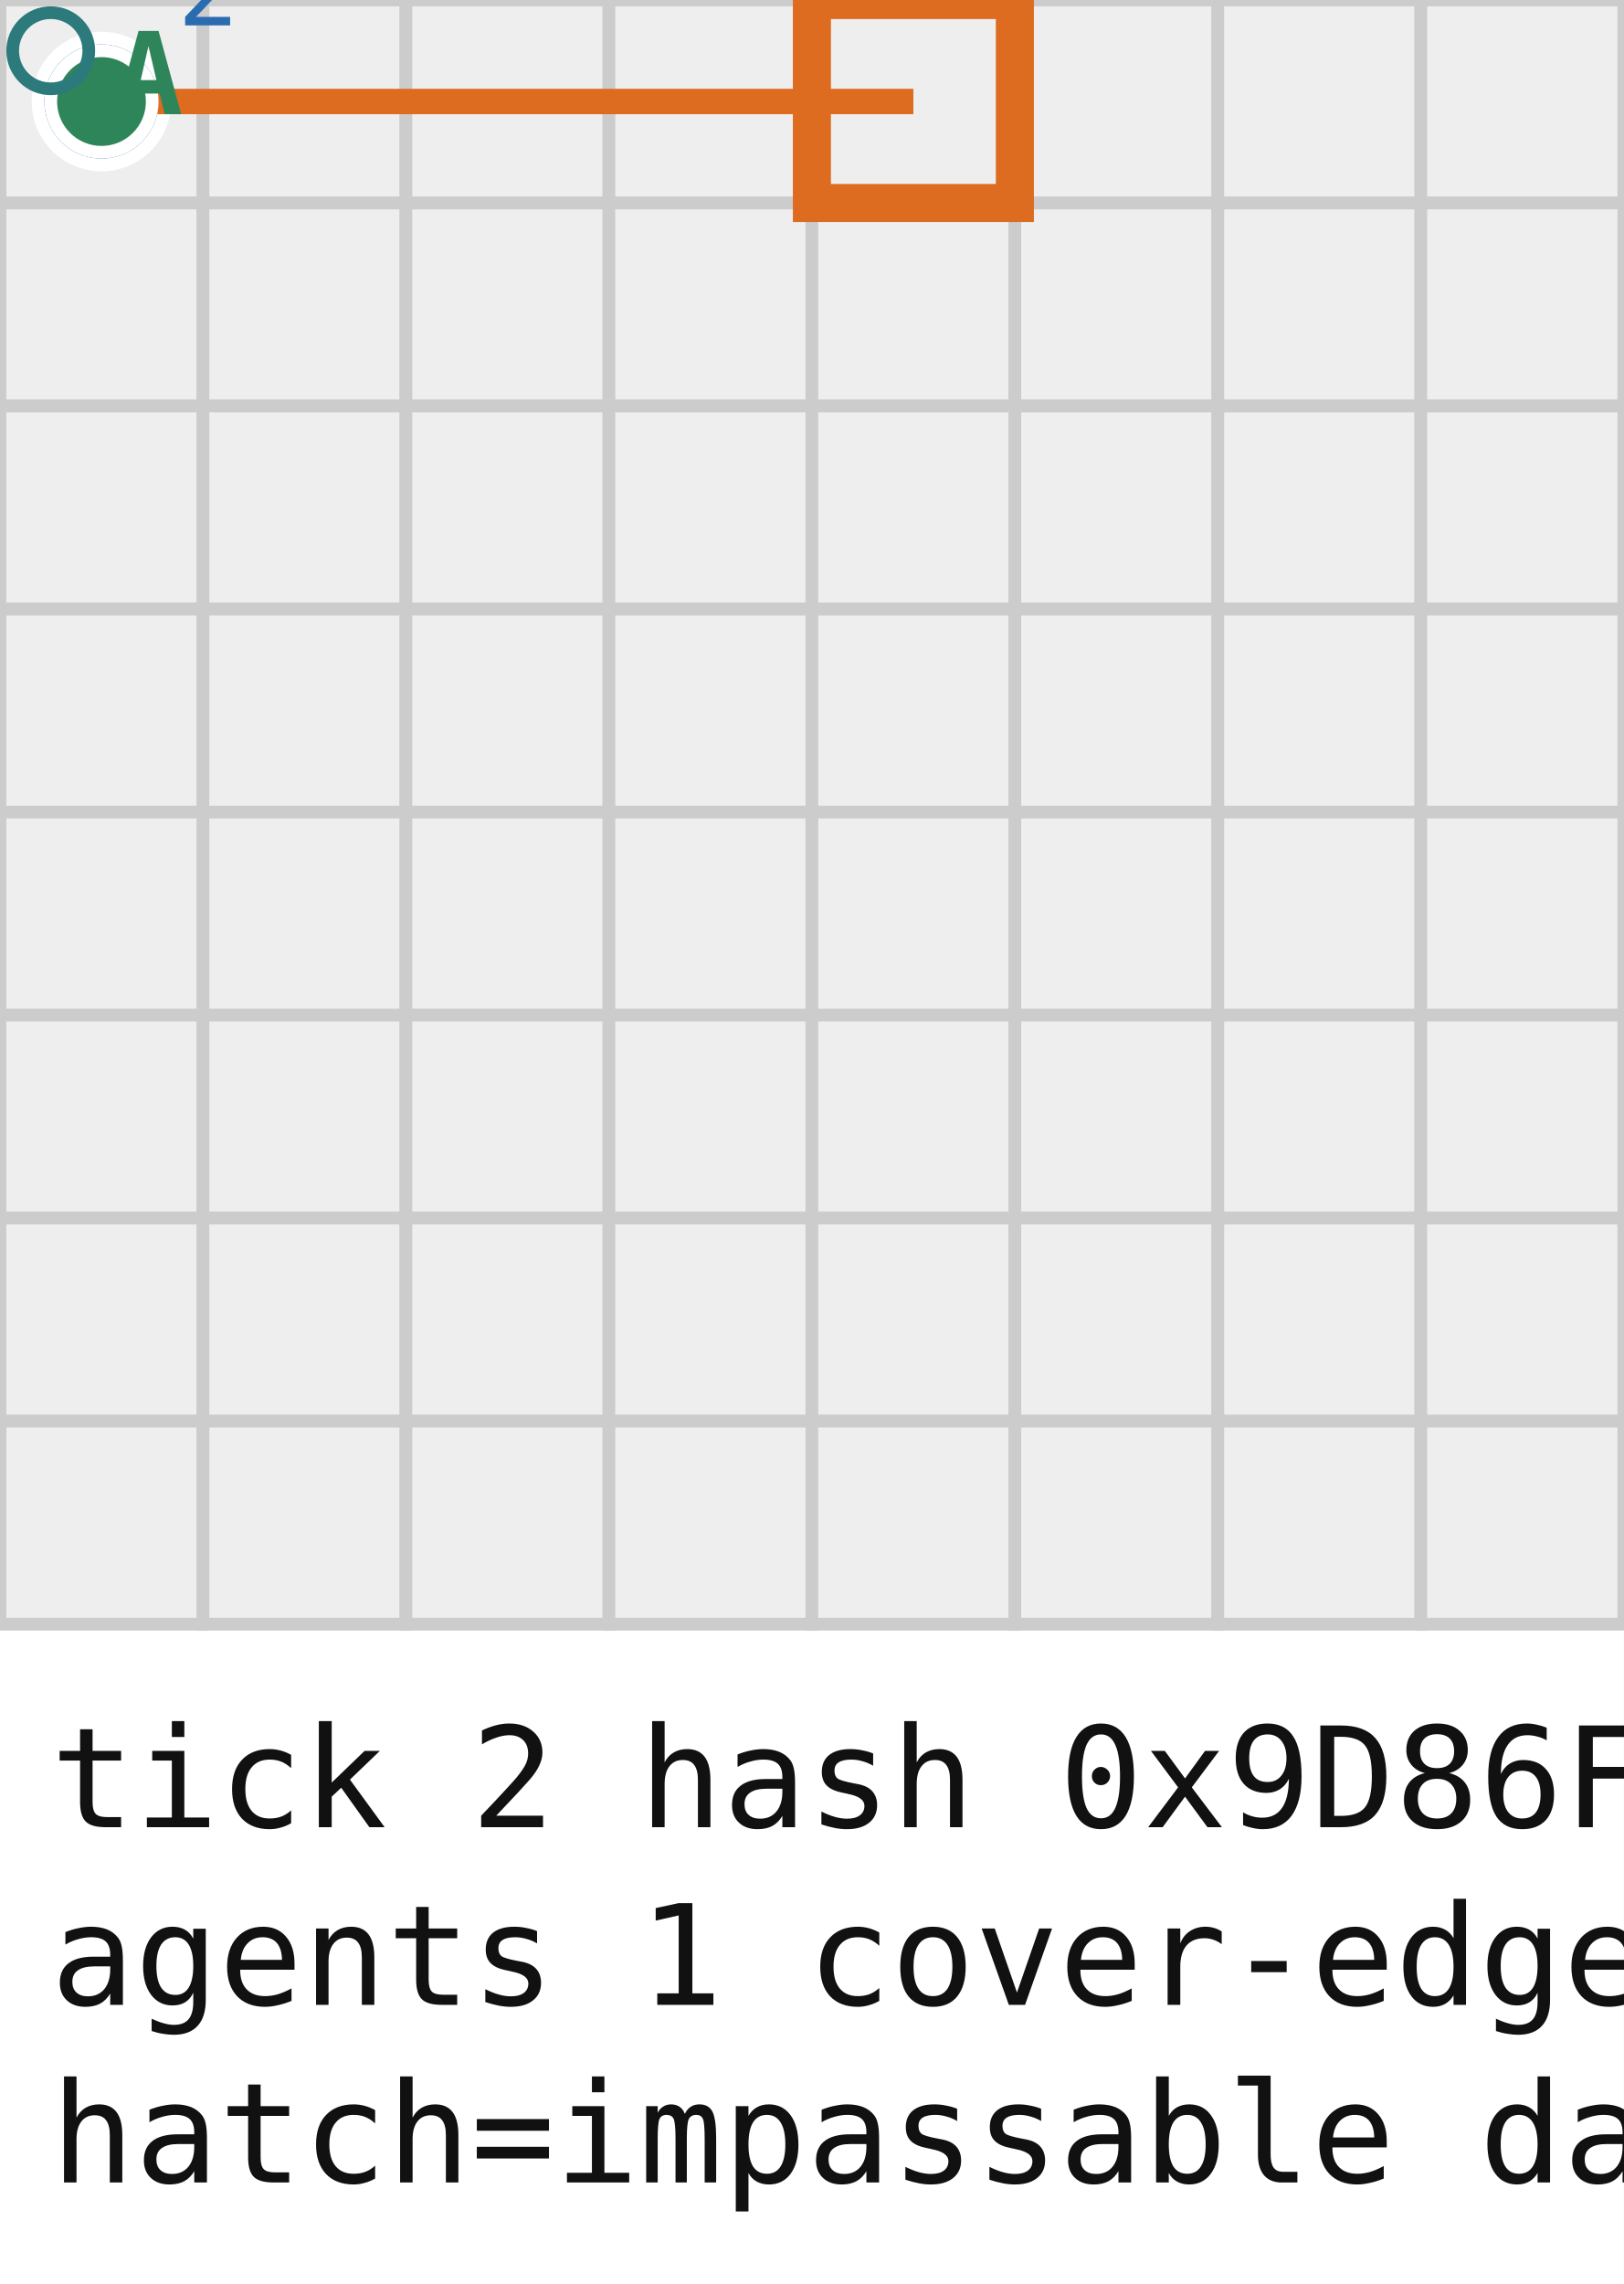
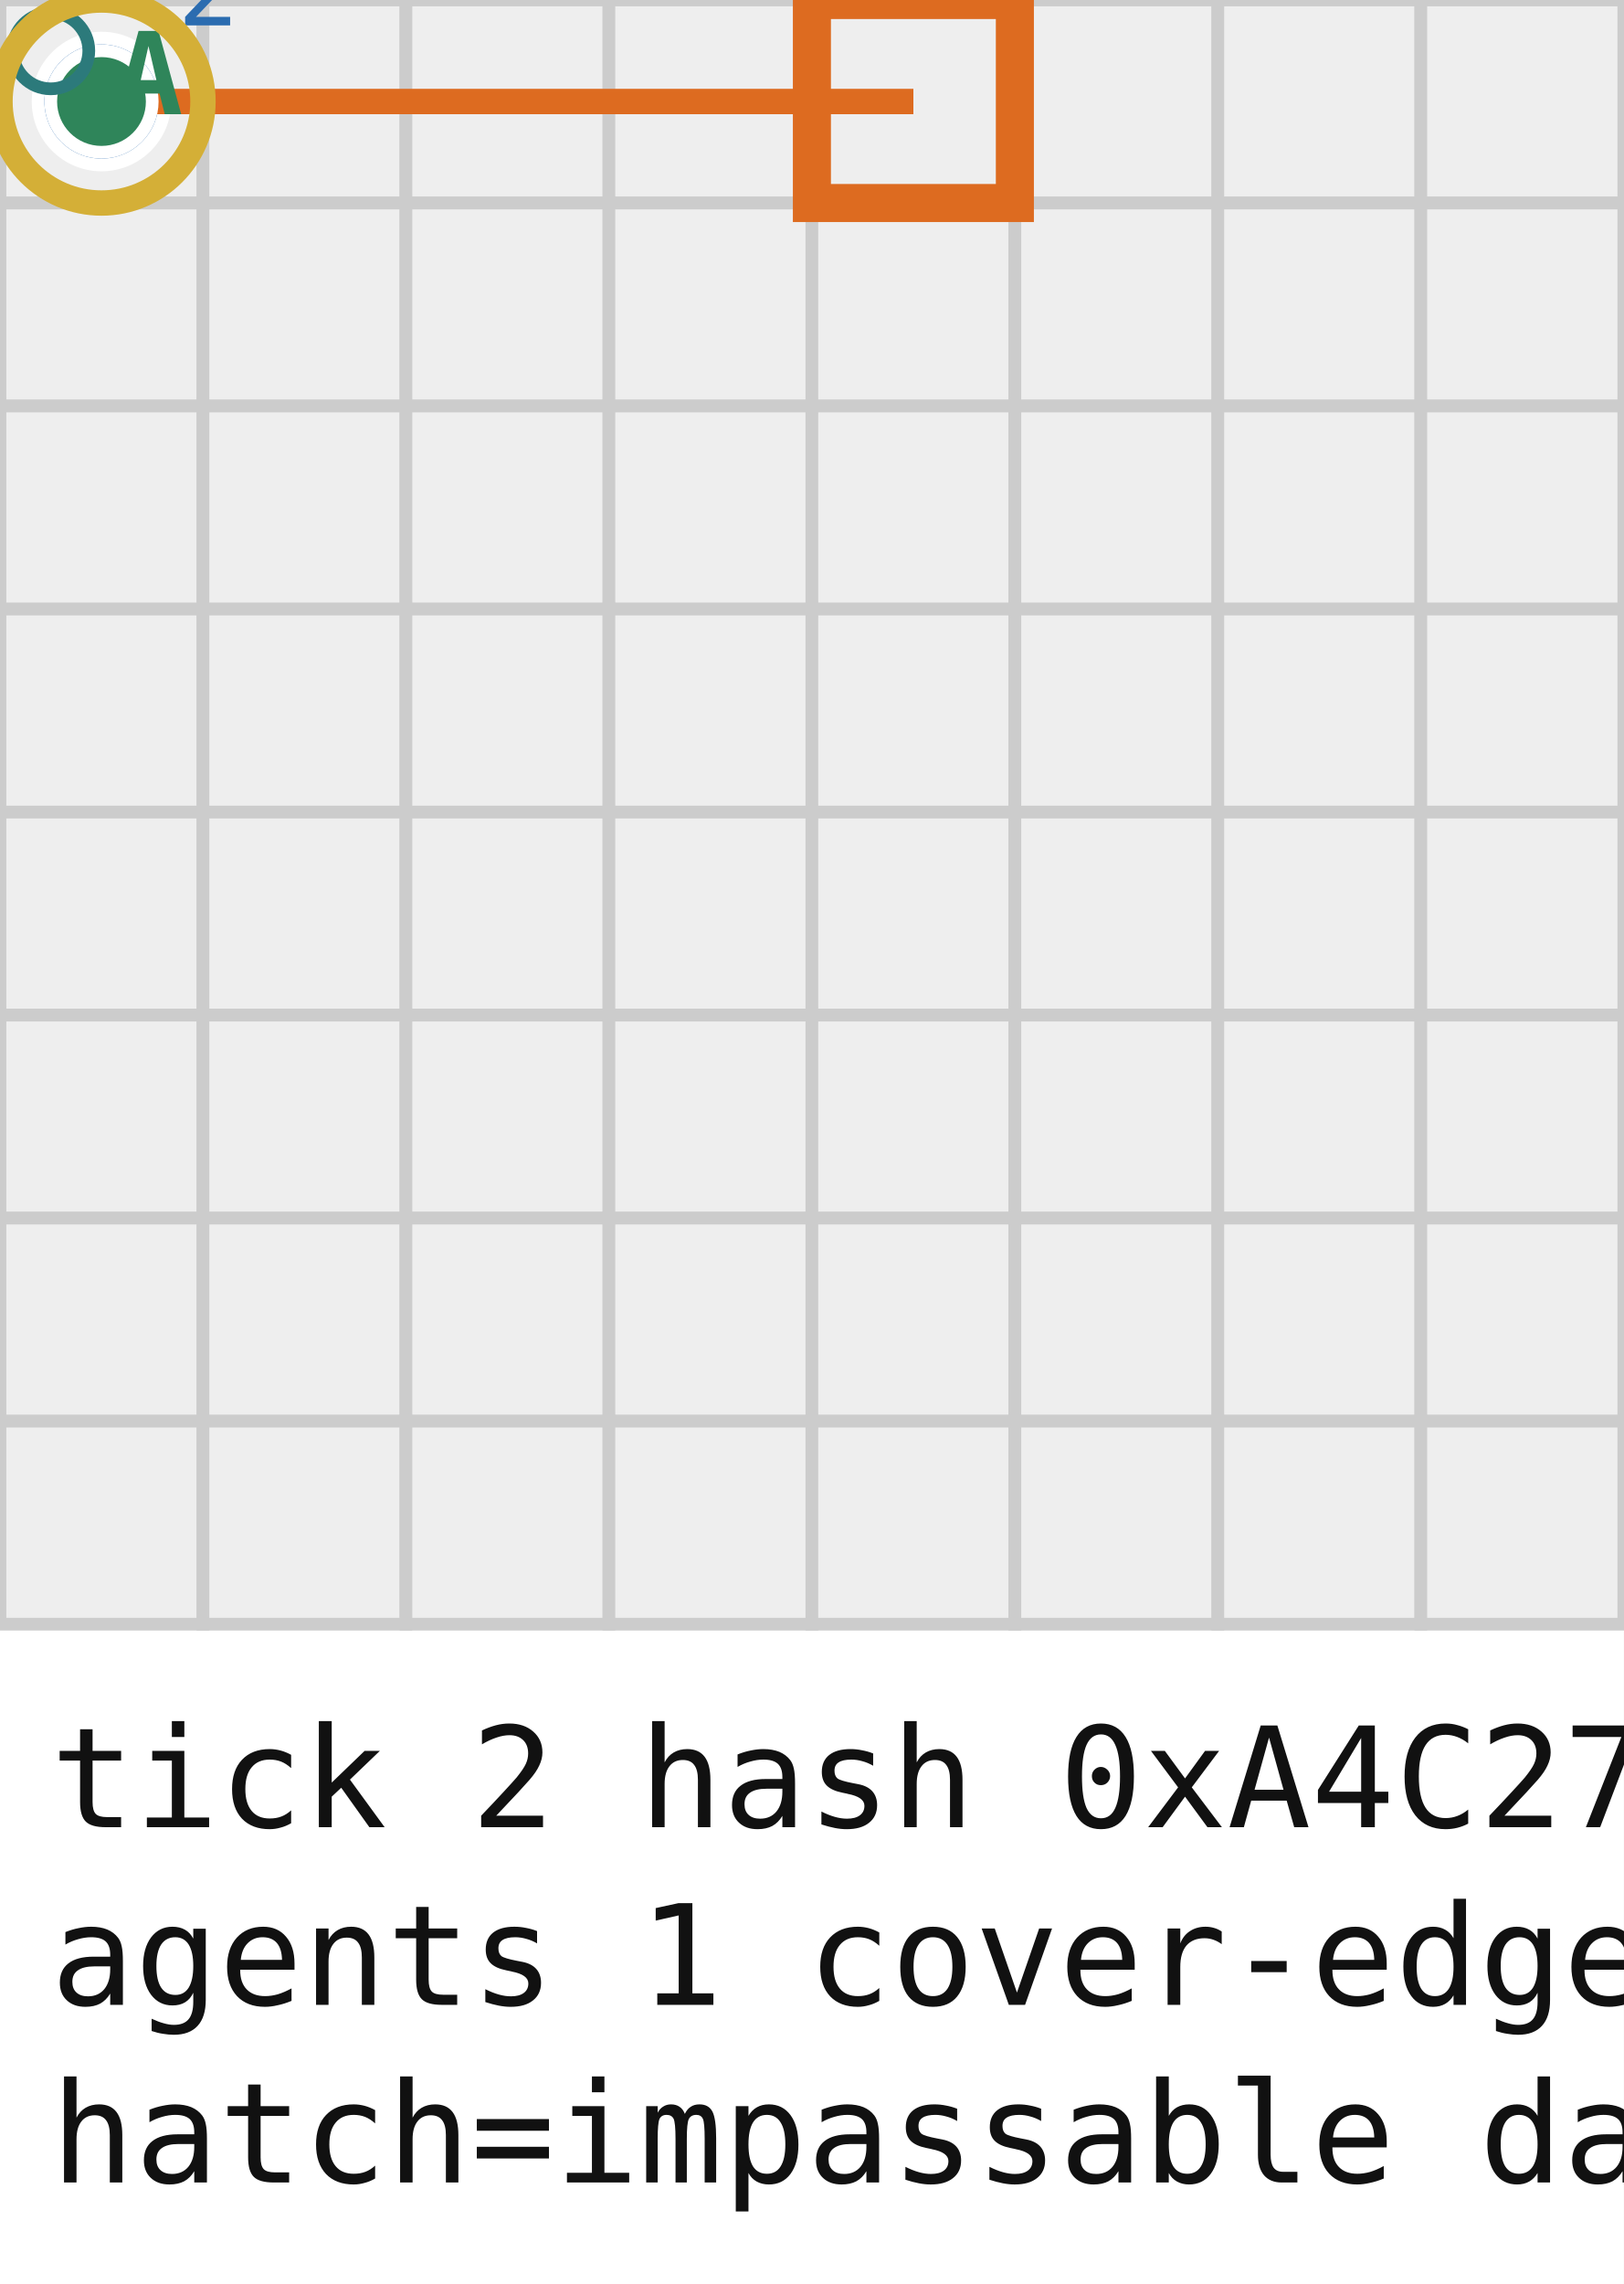
<svg xmlns="http://www.w3.org/2000/svg" width="128" height="180" viewBox="0 0 128 180">
  <defs>
    <pattern id="cw-hatch" width="4" height="4" patternUnits="userSpaceOnUse">
      <path d="M0,4 L4,0" stroke="#8a8a8a" stroke-width="1" />
    </pattern>
  </defs>
  <rect x="0" y="0" width="128" height="180" fill="#ffffff" />
  <rect x="0" y="0" width="16" height="16" fill="rgb(238,238,238)" stroke="#cccccc" stroke-width="1" />
  <rect x="16" y="0" width="16" height="16" fill="rgb(238,238,238)" stroke="#cccccc" stroke-width="1" />
  <rect x="32" y="0" width="16" height="16" fill="rgb(238,238,238)" stroke="#cccccc" stroke-width="1" />
  <rect x="48" y="0" width="16" height="16" fill="rgb(238,238,238)" stroke="#cccccc" stroke-width="1" />
  <rect x="64" y="0" width="16" height="16" fill="rgb(238,238,238)" stroke="#cccccc" stroke-width="1" />
  <rect x="80" y="0" width="16" height="16" fill="rgb(238,238,238)" stroke="#cccccc" stroke-width="1" />
  <rect x="96" y="0" width="16" height="16" fill="rgb(238,238,238)" stroke="#cccccc" stroke-width="1" />
  <rect x="112" y="0" width="16" height="16" fill="rgb(238,238,238)" stroke="#cccccc" stroke-width="1" />
  <rect x="0" y="16" width="16" height="16" fill="rgb(238,238,238)" stroke="#cccccc" stroke-width="1" />
  <rect x="16" y="16" width="16" height="16" fill="rgb(238,238,238)" stroke="#cccccc" stroke-width="1" />
  <rect x="32" y="16" width="16" height="16" fill="rgb(238,238,238)" stroke="#cccccc" stroke-width="1" />
  <rect x="48" y="16" width="16" height="16" fill="rgb(238,238,238)" stroke="#cccccc" stroke-width="1" />
  <rect x="64" y="16" width="16" height="16" fill="rgb(238,238,238)" stroke="#cccccc" stroke-width="1" />
  <rect x="80" y="16" width="16" height="16" fill="rgb(238,238,238)" stroke="#cccccc" stroke-width="1" />
  <rect x="96" y="16" width="16" height="16" fill="rgb(238,238,238)" stroke="#cccccc" stroke-width="1" />
  <rect x="112" y="16" width="16" height="16" fill="rgb(238,238,238)" stroke="#cccccc" stroke-width="1" />
  <rect x="0" y="32" width="16" height="16" fill="rgb(238,238,238)" stroke="#cccccc" stroke-width="1" />
  <rect x="16" y="32" width="16" height="16" fill="rgb(238,238,238)" stroke="#cccccc" stroke-width="1" />
  <rect x="32" y="32" width="16" height="16" fill="rgb(238,238,238)" stroke="#cccccc" stroke-width="1" />
  <rect x="48" y="32" width="16" height="16" fill="rgb(238,238,238)" stroke="#cccccc" stroke-width="1" />
  <rect x="64" y="32" width="16" height="16" fill="rgb(238,238,238)" stroke="#cccccc" stroke-width="1" />
  <rect x="80" y="32" width="16" height="16" fill="rgb(238,238,238)" stroke="#cccccc" stroke-width="1" />
  <rect x="96" y="32" width="16" height="16" fill="rgb(238,238,238)" stroke="#cccccc" stroke-width="1" />
  <rect x="112" y="32" width="16" height="16" fill="rgb(238,238,238)" stroke="#cccccc" stroke-width="1" />
  <rect x="0" y="48" width="16" height="16" fill="rgb(238,238,238)" stroke="#cccccc" stroke-width="1" />
  <rect x="16" y="48" width="16" height="16" fill="rgb(238,238,238)" stroke="#cccccc" stroke-width="1" />
  <rect x="32" y="48" width="16" height="16" fill="rgb(238,238,238)" stroke="#cccccc" stroke-width="1" />
  <rect x="48" y="48" width="16" height="16" fill="rgb(238,238,238)" stroke="#cccccc" stroke-width="1" />
  <rect x="64" y="48" width="16" height="16" fill="rgb(238,238,238)" stroke="#cccccc" stroke-width="1" />
  <rect x="80" y="48" width="16" height="16" fill="rgb(238,238,238)" stroke="#cccccc" stroke-width="1" />
  <rect x="96" y="48" width="16" height="16" fill="rgb(238,238,238)" stroke="#cccccc" stroke-width="1" />
  <rect x="112" y="48" width="16" height="16" fill="rgb(238,238,238)" stroke="#cccccc" stroke-width="1" />
  <rect x="0" y="64" width="16" height="16" fill="rgb(238,238,238)" stroke="#cccccc" stroke-width="1" />
  <rect x="16" y="64" width="16" height="16" fill="rgb(238,238,238)" stroke="#cccccc" stroke-width="1" />
  <rect x="32" y="64" width="16" height="16" fill="rgb(238,238,238)" stroke="#cccccc" stroke-width="1" />
  <rect x="48" y="64" width="16" height="16" fill="rgb(238,238,238)" stroke="#cccccc" stroke-width="1" />
  <rect x="64" y="64" width="16" height="16" fill="rgb(238,238,238)" stroke="#cccccc" stroke-width="1" />
  <rect x="80" y="64" width="16" height="16" fill="rgb(238,238,238)" stroke="#cccccc" stroke-width="1" />
  <rect x="96" y="64" width="16" height="16" fill="rgb(238,238,238)" stroke="#cccccc" stroke-width="1" />
  <rect x="112" y="64" width="16" height="16" fill="rgb(238,238,238)" stroke="#cccccc" stroke-width="1" />
  <rect x="0" y="80" width="16" height="16" fill="rgb(238,238,238)" stroke="#cccccc" stroke-width="1" />
  <rect x="16" y="80" width="16" height="16" fill="rgb(238,238,238)" stroke="#cccccc" stroke-width="1" />
  <rect x="32" y="80" width="16" height="16" fill="rgb(238,238,238)" stroke="#cccccc" stroke-width="1" />
  <rect x="48" y="80" width="16" height="16" fill="rgb(238,238,238)" stroke="#cccccc" stroke-width="1" />
  <rect x="64" y="80" width="16" height="16" fill="rgb(238,238,238)" stroke="#cccccc" stroke-width="1" />
  <rect x="80" y="80" width="16" height="16" fill="rgb(238,238,238)" stroke="#cccccc" stroke-width="1" />
  <rect x="96" y="80" width="16" height="16" fill="rgb(238,238,238)" stroke="#cccccc" stroke-width="1" />
  <rect x="112" y="80" width="16" height="16" fill="rgb(238,238,238)" stroke="#cccccc" stroke-width="1" />
  <rect x="0" y="96" width="16" height="16" fill="rgb(238,238,238)" stroke="#cccccc" stroke-width="1" />
  <rect x="16" y="96" width="16" height="16" fill="rgb(238,238,238)" stroke="#cccccc" stroke-width="1" />
  <rect x="32" y="96" width="16" height="16" fill="rgb(238,238,238)" stroke="#cccccc" stroke-width="1" />
  <rect x="48" y="96" width="16" height="16" fill="rgb(238,238,238)" stroke="#cccccc" stroke-width="1" />
  <rect x="64" y="96" width="16" height="16" fill="rgb(238,238,238)" stroke="#cccccc" stroke-width="1" />
  <rect x="80" y="96" width="16" height="16" fill="rgb(238,238,238)" stroke="#cccccc" stroke-width="1" />
  <rect x="96" y="96" width="16" height="16" fill="rgb(238,238,238)" stroke="#cccccc" stroke-width="1" />
  <rect x="112" y="96" width="16" height="16" fill="rgb(238,238,238)" stroke="#cccccc" stroke-width="1" />
  <rect x="0" y="112" width="16" height="16" fill="rgb(238,238,238)" stroke="#cccccc" stroke-width="1" />
  <rect x="16" y="112" width="16" height="16" fill="rgb(238,238,238)" stroke="#cccccc" stroke-width="1" />
  <rect x="32" y="112" width="16" height="16" fill="rgb(238,238,238)" stroke="#cccccc" stroke-width="1" />
  <rect x="48" y="112" width="16" height="16" fill="rgb(238,238,238)" stroke="#cccccc" stroke-width="1" />
  <rect x="64" y="112" width="16" height="16" fill="rgb(238,238,238)" stroke="#cccccc" stroke-width="1" />
  <rect x="80" y="112" width="16" height="16" fill="rgb(238,238,238)" stroke="#cccccc" stroke-width="1" />
  <rect x="96" y="112" width="16" height="16" fill="rgb(238,238,238)" stroke="#cccccc" stroke-width="1" />
  <rect x="112" y="112" width="16" height="16" fill="rgb(238,238,238)" stroke="#cccccc" stroke-width="1" />
  <line x1="8" y1="8" x2="72" y2="8" stroke="#2b6cb0" stroke-width="1" stroke-dasharray="3,2" />
  <circle cx="8" cy="8" r="5" fill="#2b6cb0" stroke="#ffffff" stroke-width="1" />
  <text x="14" y="2" font-family="monospace" font-size="8" fill="#2b6cb0">2</text>
  <polyline points="8,8 24,8 40,8 56,8 72,8" fill="none" stroke="#dd6b20" stroke-width="2" />
  <circle cx="8" cy="8" r="4" fill="#2f855a" stroke="#ffffff" stroke-width="1" />
  <rect x="64" y="0" width="16" height="16" fill="none" stroke="#dd6b20" stroke-width="3" />
  <text x="9" y="9" font-family="monospace" font-size="9" font-weight="bold" fill="#2f855a">A</text>
  <circle cx="4" cy="4" r="3" fill="none" stroke="#2c7a7b" stroke-width="1" />
-   <text x="4" y="144" font-family="monospace" font-size="11" fill="#111111">tick 2  hash 0x9D86F22D84903383  draws 0</text>
+   <circle cx="8" cy="8" r="8" fill="none" stroke="#d4af37" stroke-width="2" />
+   <text x="4" y="144" font-family="monospace" font-size="11" fill="#111111">tick 2  hash 0xA4C27FFE6527E5B7  draws 0</text>
  <text x="4" y="158" font-family="monospace" font-size="11" fill="#111111">agents 1  cover-edges 0  events 0</text>
  <text x="4" y="172" font-family="monospace" font-size="11" fill="#111111">hatch=impassable  dark border=opaque  darker fill=higher elevation  triangle=cover  circle=agent</text>
</svg>
